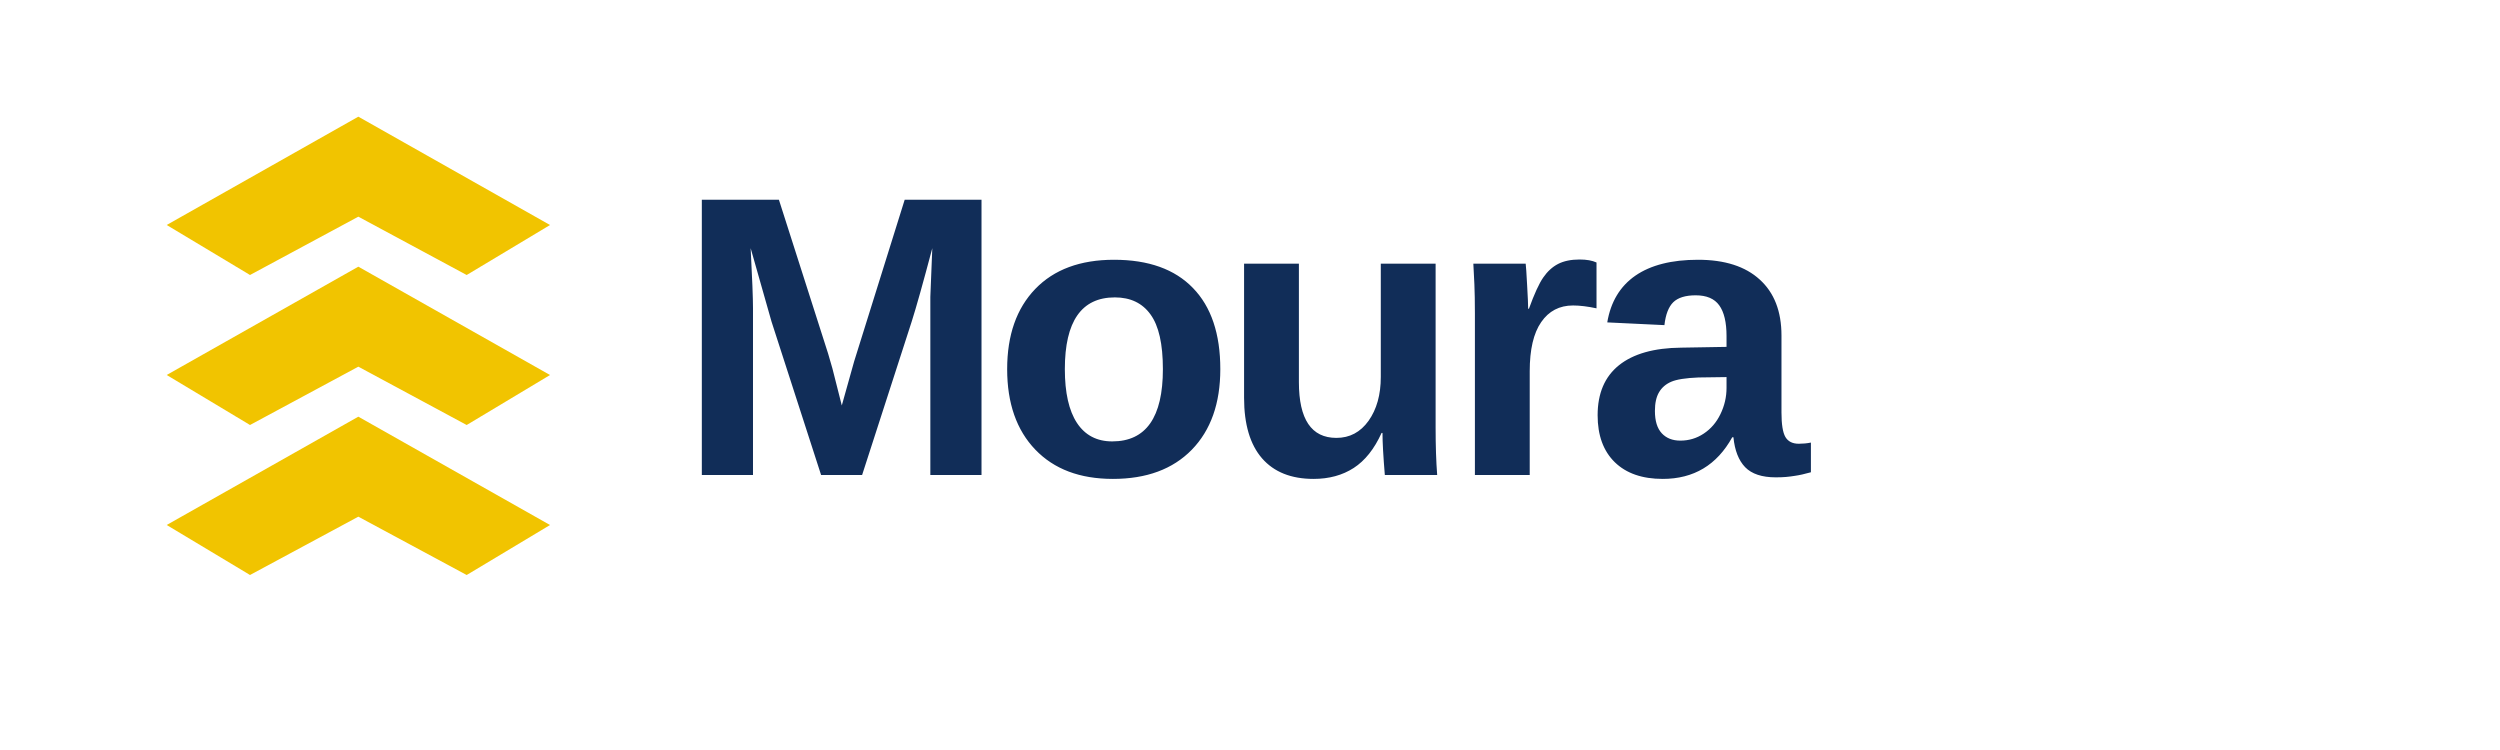
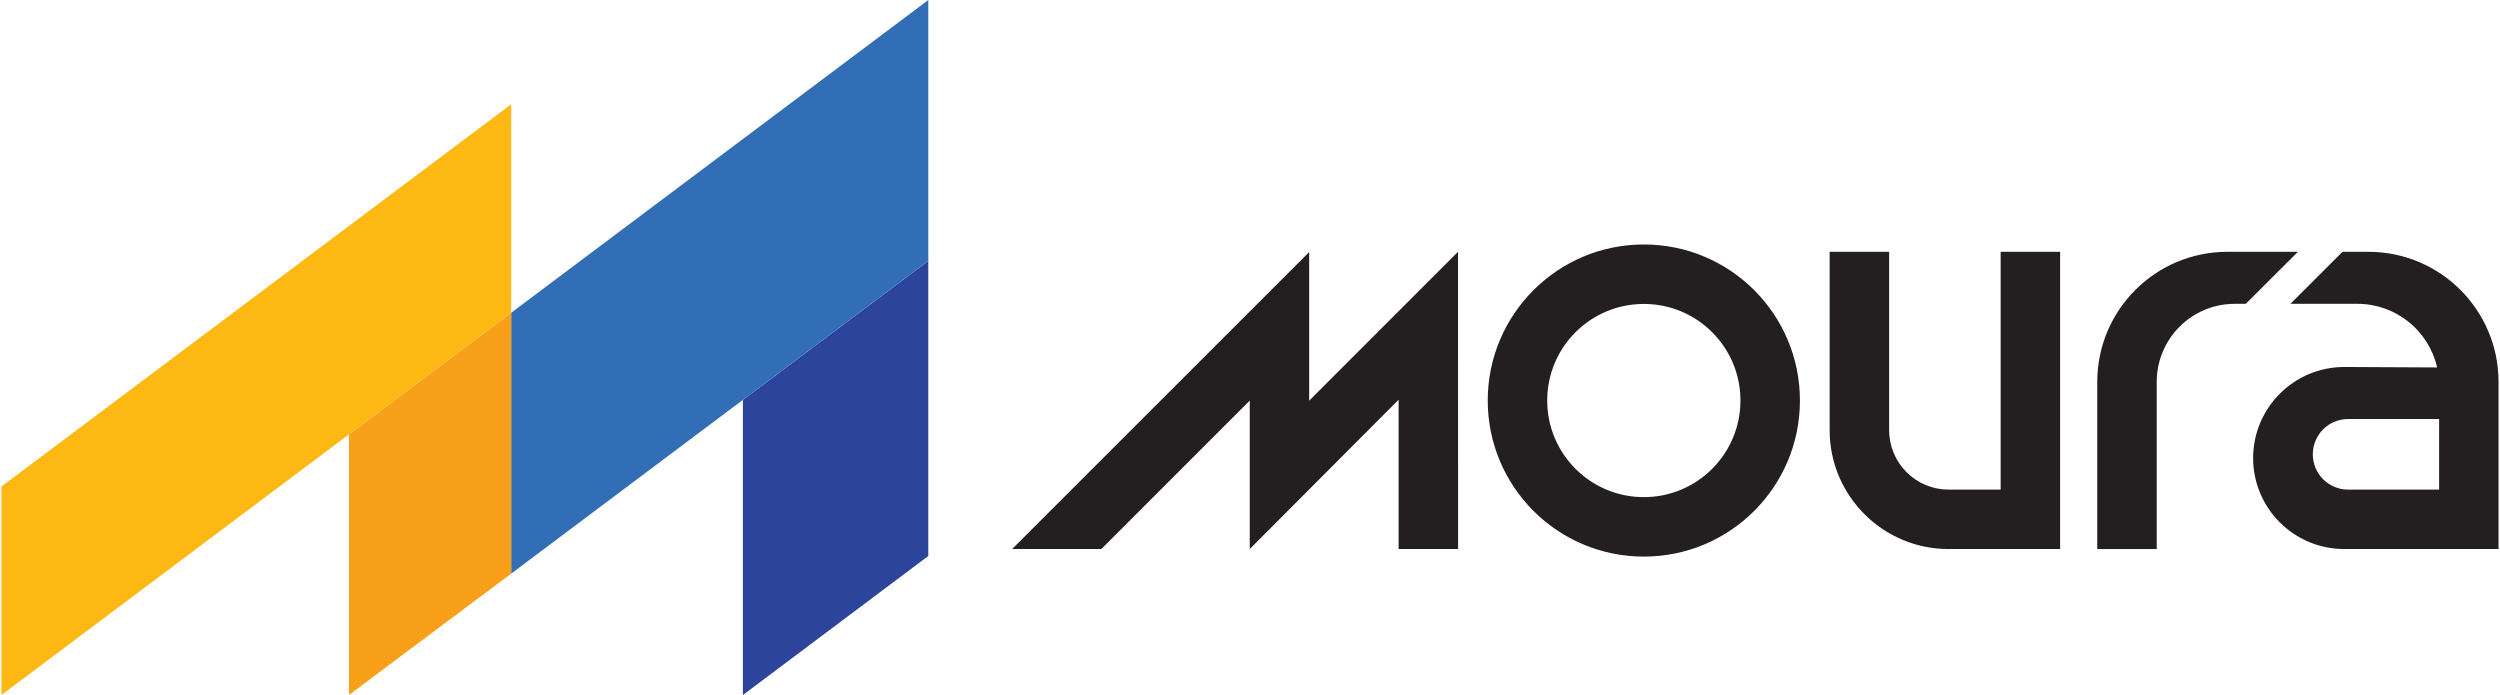
- <svg xmlns="http://www.w3.org/2000/svg" viewBox="0 0 300 90" role="img" aria-labelledby="t">
-   <path d="M20 27 43 14l23 13-10 6-13-7-13 7zm0 18 23-13 23 13-10 6-13-7-13 7zm0 18 23-13 23 13-10 6-13-7-13 7z" fill="#f1c400" />
-   <text x="81" y="57" fill="#112d58" font-family="Arial,sans-serif" font-size="48" font-weight="800" letter-spacing="-2">Moura</text>
+ <svg xmlns="http://www.w3.org/2000/svg" width="500" height="139" version="1.1">
+   <path d="m261.84 50.409-59.411 59.394h17.837l29.685-29.691v29.691l29.772-29.86v29.86h11.895l-0.012-59.446-29.772 29.778v-29.726zm66.927-1.516c-17.239 0-31.219 13.98-31.219 31.213s13.969 31.213 31.219 31.213 31.219-13.969 31.219-31.213c0-17.244-13.974-31.213-31.219-31.213zm0 50.531c-10.675 0-19.324-8.648-19.324-19.318s8.648-19.318 19.324-19.318 19.324 8.648 19.324 19.318-8.648 19.318-19.324 19.318zm118.18-38.67h2.219l10.414-10.391h-14.12a26.02 26.02 0 0 0-26.009 26.003v33.443h11.895v-33.443c0-8.613 6.987-15.601 15.606-15.601v-0.012zm-57.227 49.055c-13.132 0-23.79-10.64-23.79-23.784v-35.662h11.895v35.662a11.907 11.907 0 0 0 0.906 4.554c0.598 1.44 1.475 2.753 2.579 3.857a11.907 11.907 0 0 0 3.857 2.579c1.44 0.598 2.991 0.906 4.554 0.906h10.408v-47.563h11.895v59.446h-22.297zm81.749-49.055h-13.37l10.397-10.391h5.21a26.02 26.02 0 0 1 26.003 25.997v33.443h-30.876c-10.054 0-18.208-8.149-18.208-18.203a18.238 18.238 0 0 1 18.249-18.203l18.551 0.093c-1.696-7.446-8.311-12.726-15.955-12.726zm-1.853 23.052c-3.897 0-7.057 3.16-7.057 7.057 0 1.87 0.743 3.665 2.068 4.989 1.324 1.324 3.119 2.068 4.989 2.068h18.208v-14.125h-18.208z" fill="#231f20" />
+   <path d="m148.58 139 37.079-27.803v-59.022l-37.079 27.803z" fill="#2c449c" />
+   <path d="m185.66 52.174-83.422 62.548v-52.174l83.422-62.548z" fill="#326eb6" />
+   <path d="m102.24 62.548-32.438 24.33v52.11l32.438-24.266z" fill="#f9a01b" />
+   <path d="m0.288 97.303v41.697l101.95-76.452v-41.697z" fill="#fdb814" />
</svg>
